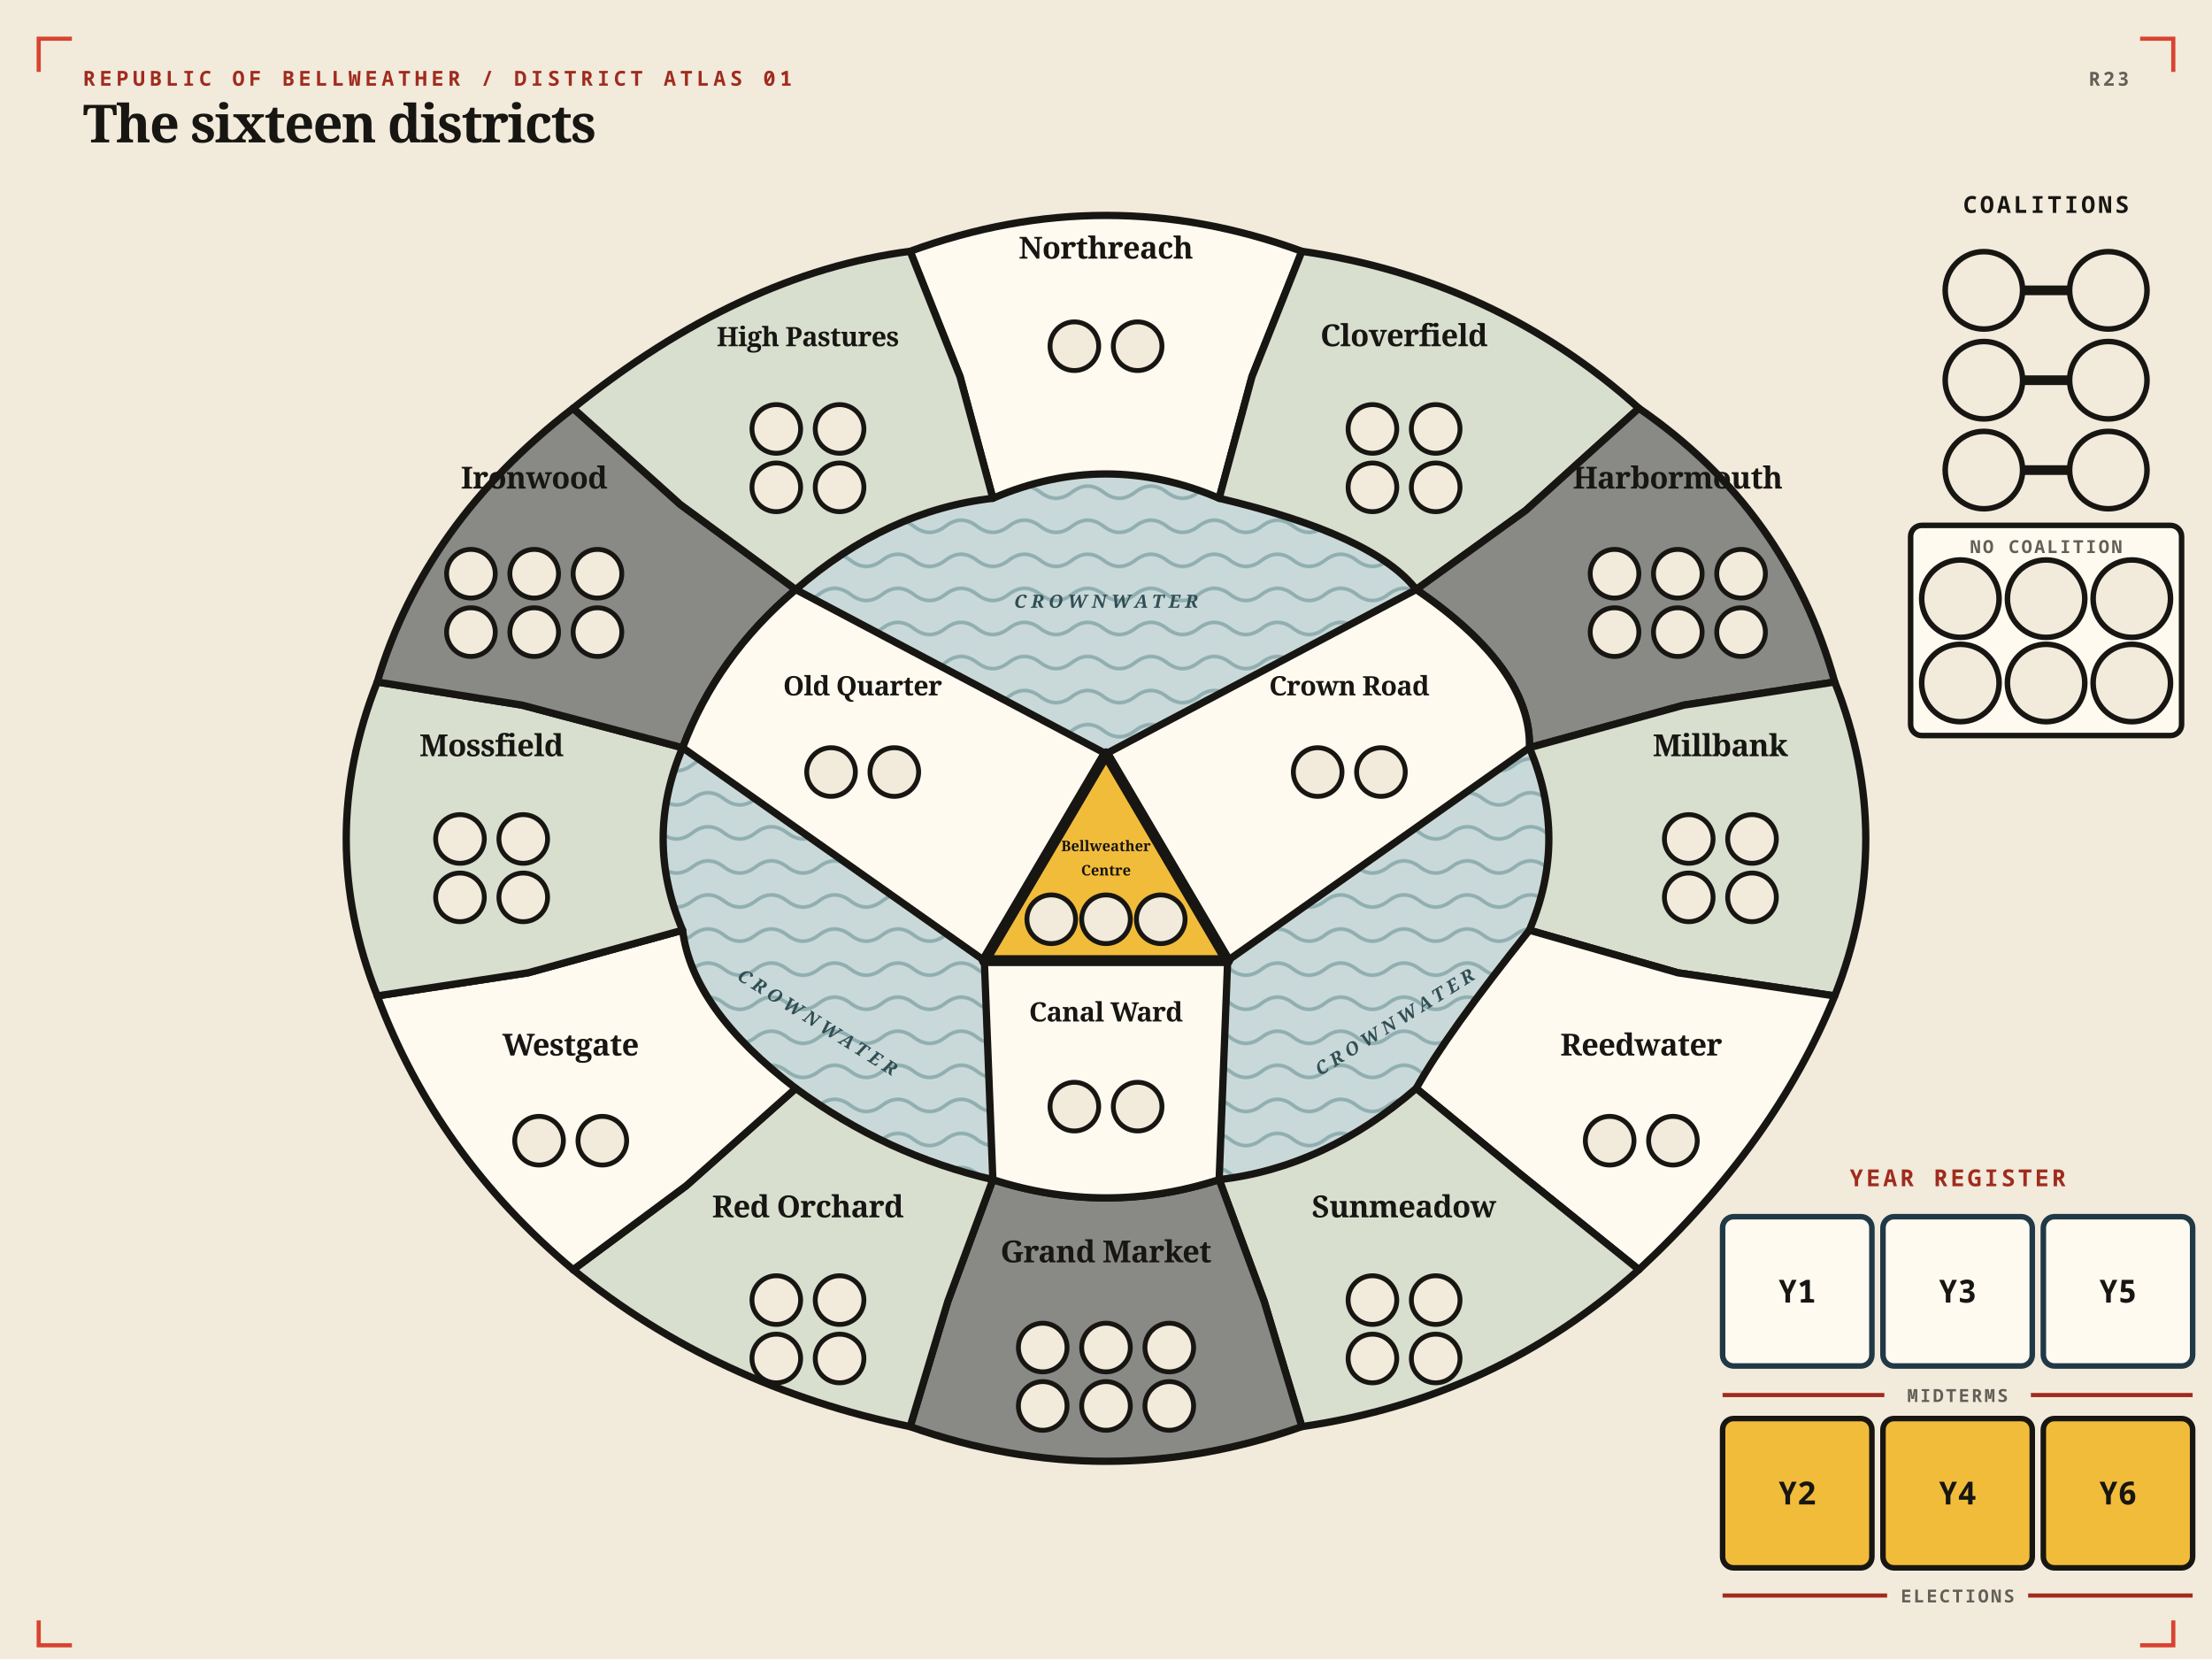
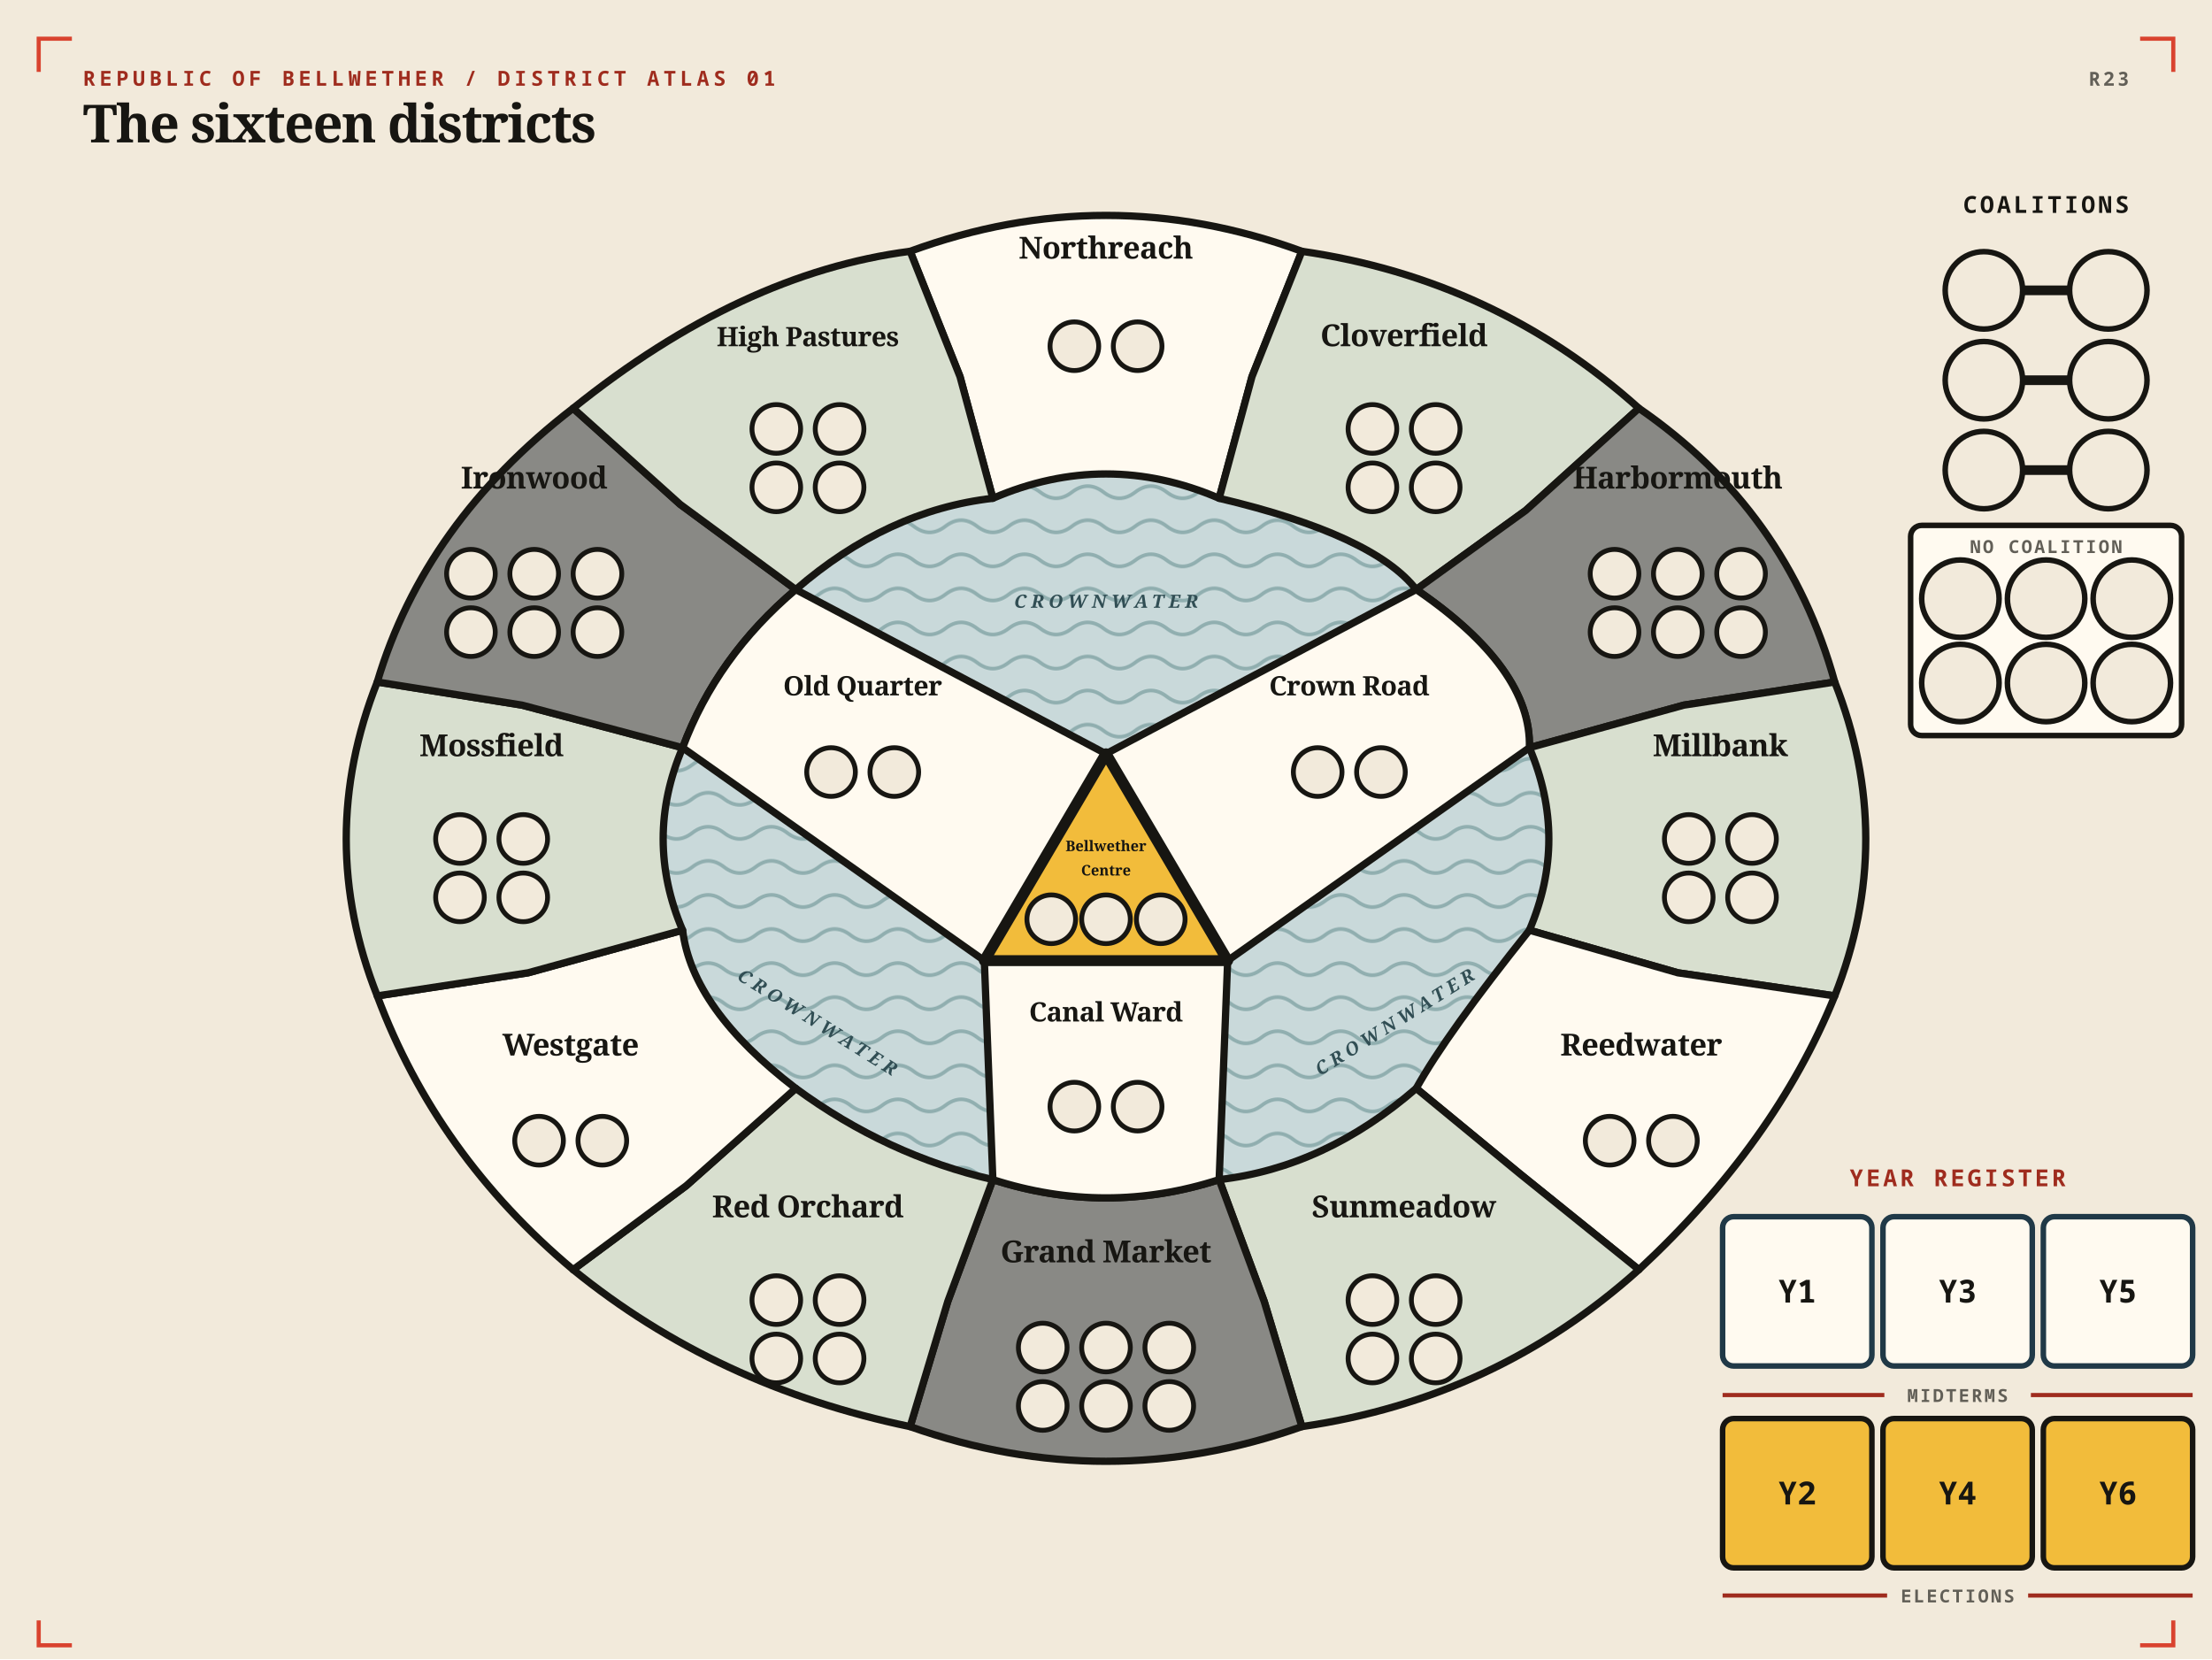
<svg xmlns="http://www.w3.org/2000/svg" width="396mm" height="297mm" viewBox="0 0 1600 1200" role="img" aria-labelledby="title description">
  <defs>
    <pattern id="water" width="52" height="28" patternUnits="userSpaceOnUse">
      <rect width="52" height="28" fill="#c9d9da" />
      <path d="M-8 17Q5 7 18 17T44 17T70 17" fill="none" stroke="#91afb0" stroke-width="3" />
    </pattern>
    <g id="support-spot">
      <circle r="20" fill="#f2eadb" stroke="#171612" stroke-width="4" />
    </g>
  </defs>
  <style>
    .paper { fill: #f2eadb; }
    .district { stroke: #171612; stroke-linejoin: round; stroke-width: 6; }
    .district-two { fill: #fffaf0; }
    .district-four { fill: #d8dfcf; }
    .district-six { fill: #898985; }
    .district-center { fill: #f2bc3b; stroke-width: 9; }
    .region-name { fill: #171612; font: 900 25px "Noto Serif", serif; letter-spacing: -0.4px; text-anchor: middle; }
    .region-name-small { font-size: 22px; }
    .region-name-centre { font-size: 12px; letter-spacing: 0; }
    .heading { fill: #171612; font: 900 38px "Noto Serif", serif; letter-spacing: -1px; }
    .eyebrow { fill: #9f2c1e; font: 900 15px "Noto Sans Mono", monospace; letter-spacing: 3px; }
    .map-note { fill: #625f57; font: 900 14px "Noto Sans Mono", monospace; letter-spacing: 2px; }
    .water-label { fill: #314e54; font: italic 900 15px "Noto Serif", serif; letter-spacing: 4px; text-anchor: middle; }
    .coalition-tracker-frame { fill: #fffaf0; stroke: #171612; stroke-width: 4; }
    .coalition-tracker-title { fill: #171612; font: 900 17px "Noto Sans Mono", monospace; letter-spacing: 2px; text-anchor: middle; }
    .coalition-pair-line { stroke: #171612; stroke-width: 7; }
    .coalition-token-well { fill: #f2eadb; stroke: #171612; stroke-width: 4; }
    .coalition-reserve-label { fill: #625f57; font: 900 13px "Noto Sans Mono", monospace; letter-spacing: 1.5px; text-anchor: middle; text-transform: uppercase; }
    .year-tracker-title { fill: #9f2c1e; font: 900 17px "Noto Sans Mono", monospace; letter-spacing: 2px; text-anchor: middle; }
    .year-space { fill: #fffaf0; stroke: #203947; stroke-width: 4; }
    .year-space-election { fill: #f2bc3b; stroke: #171612; }
    .year-space-label { fill: #171612; font: 900 23px "Noto Sans Mono", monospace; text-anchor: middle; dominant-baseline: middle; }
    .year-divider { stroke: #9f2c1e; stroke-width: 3; }
    .year-phase-label { fill: #625f57; font: 900 13px "Noto Sans Mono", monospace; letter-spacing: 1.5px; text-anchor: middle; }
    .registration { fill: none; stroke: #d9432f; stroke-width: 3; }
  </style>
  <rect class="paper" width="1600" height="1200" />
  <path class="registration" d="M28 52V28h24 M1548 28h24v24 M28 1172v18h24 M1548 1190h24v-18" />
-   <text class="eyebrow" x="60" y="62">REPUBLIC OF BELLWEATHER / DISTRICT ATLAS 01</text>
+   <text class="eyebrow" x="60" y="62">REPUBLIC OF BELLWETHER / DISTRICT ATLAS 01</text>
  <text class="heading" x="60" y="103">The sixteen districts</text>
  <text class="map-note" x="1540" y="62" text-anchor="end">R23</text>
  <g aria-label="Coalitions summary tracker">
    <text class="coalition-tracker-title" x="1480" y="154">COALITIONS</text>
    <g aria-label="Coalition pair">
      <path class="coalition-pair-line" d="M1463 210H1497" />
      <circle class="coalition-token-well" cx="1435" cy="210" r="28" />
      <circle class="coalition-token-well" cx="1525" cy="210" r="28" />
    </g>
    <g aria-label="Coalition pair">
      <path class="coalition-pair-line" d="M1463 275H1497" />
      <circle class="coalition-token-well" cx="1435" cy="275" r="28" />
      <circle class="coalition-token-well" cx="1525" cy="275" r="28" />
    </g>
    <g aria-label="Coalition pair">
      <path class="coalition-pair-line" d="M1463 340H1497" />
      <circle class="coalition-token-well" cx="1435" cy="340" r="28" />
      <circle class="coalition-token-well" cx="1525" cy="340" r="28" />
    </g>
    <g aria-label="No coalition reserve">
      <rect class="coalition-tracker-frame" x="1382" y="380" width="196" height="152" rx="8" />
      <text class="coalition-reserve-label" x="1480" y="400">NO COALITION</text>
      <circle class="coalition-token-well" cx="1418" cy="433" r="28" />
      <circle class="coalition-token-well" cx="1480" cy="433" r="28" />
      <circle class="coalition-token-well" cx="1542" cy="433" r="28" />
      <circle class="coalition-token-well" cx="1418" cy="494" r="28" />
      <circle class="coalition-token-well" cx="1480" cy="494" r="28" />
      <circle class="coalition-token-well" cx="1542" cy="494" r="28" />
    </g>
  </g>
  <g aria-label="Six-year register: Years 1, 3, and 5 end at Midterms; Years 2, 4, and 6 end at Elections">
    <text class="year-tracker-title" x="1416" y="858">YEAR REGISTER</text>
    <g aria-label="Midterm years">
      <rect class="year-space" x="1246" y="880" width="108" height="108" rx="8" />
      <rect class="year-space" x="1362" y="880" width="108" height="108" rx="8" />
      <rect class="year-space" x="1478" y="880" width="108" height="108" rx="8" />
      <text class="year-space-label" x="1300" y="934">Y1</text>
      <text class="year-space-label" x="1416" y="934">Y3</text>
      <text class="year-space-label" x="1532" y="934">Y5</text>
      <path class="year-divider" d="M1246 1009H1363 M1469 1009H1586" />
      <text class="year-phase-label" x="1416" y="1014">MIDTERMS</text>
    </g>
    <g aria-label="Election years">
      <rect class="year-space year-space-election" x="1246" y="1026" width="108" height="108" rx="8" />
      <rect class="year-space year-space-election" x="1362" y="1026" width="108" height="108" rx="8" />
      <rect class="year-space year-space-election" x="1478" y="1026" width="108" height="108" rx="8" />
      <text class="year-space-label" x="1300" y="1080">Y2</text>
      <text class="year-space-label" x="1416" y="1080">Y4</text>
      <text class="year-space-label" x="1532" y="1080">Y6</text>
      <path class="year-divider" d="M1246 1154H1365 M1467 1154H1586" />
      <text class="year-phase-label" x="1416" y="1159">ELECTIONS</text>
    </g>
  </g>
  <g class="map-art" transform="translate(96 70) scale(.88)">
    <ellipse cx="800" cy="610" rx="375" ry="305" fill="url(#water)" stroke="#171612" stroke-width="5" />
    <g aria-label="Outer ring districts">
      <path class="district district-two" aria-label="Northreach district, capacity 2" d="M639 127Q800 68 961 127L920 230L893 330Q800 290 707 330L680 230Z" />
      <path class="district district-four" aria-label="Cloverfield district, capacity 4" d="M961 127Q1120 150 1238 256L1145 340L1055 405Q1020 360 893 330L920 230Z" />
      <path class="district district-six" aria-label="Harbormouth district, capacity 6" d="M1238 256Q1360 340 1399 481L1275 500L1148 535Q1150 470 1055 405L1145 340Z" />
      <path class="district district-four" aria-label="Millbank district, capacity 4" d="M1399 481Q1450 610 1399 739L1270 720L1148 685Q1180 610 1148 535L1275 500Z" />
      <path class="district district-two" aria-label="Reedwater district, capacity 2" d="M1399 739Q1350 860 1238 964L1140 885L1055 815Q1080 770 1148 685L1270 720Z" />
      <path class="district district-four" aria-label="Sunmeadow district, capacity 4" d="M1238 964Q1120 1070 961 1093L930 990L893 890Q980 880 1055 815L1140 885Z" />
      <path class="district district-six" aria-label="Grand Market district, capacity 6" d="M961 1093Q800 1150 639 1093L670 990L707 890Q800 920 893 890L930 990Z" />
      <path class="district district-four" aria-label="Red Orchard district, capacity 4" d="M639 1093Q480 1060 362 964L455 895L545 815Q620 870 707 890L670 990Z" />
      <path class="district district-two" aria-label="Westgate district, capacity 2" d="M362 964Q250 870 201 739L325 720L452 685Q460 750 545 815L455 895Z" />
      <path class="district district-four" aria-label="Mossfield district, capacity 4" d="M201 739Q150 610 201 481L320 500L452 535Q420 610 452 685L325 720Z" />
      <path class="district district-six" aria-label="Ironwood district, capacity 6" d="M201 481Q240 350 362 256L450 335L545 405Q480 460 452 535L320 500Z" />
      <path class="district district-four" aria-label="High Pastures district, capacity 4" d="M362 256Q500 145 639 127L680 230L707 330Q620 340 545 405L450 335Z" />
    </g>
    <g aria-label="Inner city-spoke districts">
      <path class="district district-two" aria-label="Crown Road district, capacity 2" d="M1055 405Q1150 470 1148 535L900 710L800 540Z" />
      <path class="district district-two" aria-label="Canal Ward district, capacity 2" d="M707 890Q800 920 893 890L900 710H700Z" />
      <path class="district district-two" aria-label="Old Quarter district, capacity 2" d="M452 535Q480 460 545 405L800 540L700 710Z" />
-       <path class="district district-center" aria-label="Bellweather Centre district, capacity 3" d="M800 540L900 710H700Z" />
+       <path class="district district-center" aria-label="Bellwether Centre district, capacity 3" d="M800 540L900 710H700Z" />
    </g>
    <g aria-hidden="true">
      <text class="water-label" x="800" y="420">CROWNWATER</text>
      <text class="water-label" x="1040" y="765" transform="rotate(-32 1040 765)">CROWNWATER</text>
      <text class="water-label" x="560" y="765" transform="rotate(32 560 765)">CROWNWATER</text>
    </g>
    <g aria-label="District labels and Support spots">
      <g aria-label="Northreach, 2 Support spots">
        <text class="region-name" x="800" y="133">Northreach</text>
        <use href="#support-spot" x="774" y="205" />
        <use href="#support-spot" x="826" y="205" />
      </g>
      <g aria-label="Cloverfield, 4 Support spots">
        <text class="region-name" x="1045" y="205">Cloverfield</text>
        <use href="#support-spot" x="1019" y="273" />
        <use href="#support-spot" x="1071" y="273" />
        <use href="#support-spot" x="1019" y="321" />
        <use href="#support-spot" x="1071" y="321" />
      </g>
      <g aria-label="Harbormouth, 6 Support spots">
        <text class="region-name" x="1270" y="322">Harbormouth</text>
        <use href="#support-spot" x="1218" y="392" />
        <use href="#support-spot" x="1270" y="392" />
        <use href="#support-spot" x="1322" y="392" />
        <use href="#support-spot" x="1218" y="440" />
        <use href="#support-spot" x="1270" y="440" />
        <use href="#support-spot" x="1322" y="440" />
      </g>
      <g aria-label="Millbank, 4 Support spots">
        <text class="region-name" x="1305" y="542">Millbank</text>
        <use href="#support-spot" x="1279" y="610" />
        <use href="#support-spot" x="1331" y="610" />
        <use href="#support-spot" x="1279" y="658" />
        <use href="#support-spot" x="1331" y="658" />
      </g>
      <g aria-label="Reedwater, 2 Support spots">
        <text class="region-name" x="1240" y="788">Reedwater</text>
        <use href="#support-spot" x="1214" y="858" />
        <use href="#support-spot" x="1266" y="858" />
      </g>
      <g aria-label="Sunmeadow, 4 Support spots">
        <text class="region-name" x="1045" y="921">Sunmeadow</text>
        <use href="#support-spot" x="1019" y="989" />
        <use href="#support-spot" x="1071" y="989" />
        <use href="#support-spot" x="1019" y="1037" />
        <use href="#support-spot" x="1071" y="1037" />
      </g>
      <g aria-label="Grand Market, 6 Support spots">
        <text class="region-name" x="800" y="958">Grand Market</text>
        <use href="#support-spot" x="748" y="1028" />
        <use href="#support-spot" x="800" y="1028" />
        <use href="#support-spot" x="852" y="1028" />
        <use href="#support-spot" x="748" y="1076" />
        <use href="#support-spot" x="800" y="1076" />
        <use href="#support-spot" x="852" y="1076" />
      </g>
      <g aria-label="Red Orchard, 4 Support spots">
        <text class="region-name" x="555" y="921">Red Orchard</text>
        <use href="#support-spot" x="529" y="989" />
        <use href="#support-spot" x="581" y="989" />
        <use href="#support-spot" x="529" y="1037" />
        <use href="#support-spot" x="581" y="1037" />
      </g>
      <g aria-label="Westgate, 2 Support spots">
        <text class="region-name" x="360" y="788">Westgate</text>
        <use href="#support-spot" x="334" y="858" />
        <use href="#support-spot" x="386" y="858" />
      </g>
      <g aria-label="Mossfield, 4 Support spots">
        <text class="region-name" x="295" y="542">Mossfield</text>
        <use href="#support-spot" x="269" y="610" />
        <use href="#support-spot" x="321" y="610" />
        <use href="#support-spot" x="269" y="658" />
        <use href="#support-spot" x="321" y="658" />
      </g>
      <g aria-label="Ironwood, 6 Support spots">
        <text class="region-name" x="330" y="322">Ironwood</text>
        <use href="#support-spot" x="278" y="392" />
        <use href="#support-spot" x="330" y="392" />
        <use href="#support-spot" x="382" y="392" />
        <use href="#support-spot" x="278" y="440" />
        <use href="#support-spot" x="330" y="440" />
        <use href="#support-spot" x="382" y="440" />
      </g>
      <g aria-label="High Pastures, 4 Support spots">
        <text class="region-name region-name-small" x="555" y="205">High Pastures</text>
        <use href="#support-spot" x="529" y="273" />
        <use href="#support-spot" x="581" y="273" />
        <use href="#support-spot" x="529" y="321" />
        <use href="#support-spot" x="581" y="321" />
      </g>
      <g aria-label="Crown Road, 2 Support spots">
        <text class="region-name region-name-small" x="1000" y="492">Crown Road</text>
        <use href="#support-spot" x="974" y="555" />
        <use href="#support-spot" x="1026" y="555" />
      </g>
      <g aria-label="Canal Ward, 2 Support spots">
        <text class="region-name region-name-small" x="800" y="760">Canal Ward</text>
        <use href="#support-spot" x="774" y="830" />
        <use href="#support-spot" x="826" y="830" />
      </g>
      <g aria-label="Old Quarter, 2 Support spots">
        <text class="region-name region-name-small" x="600" y="492">Old Quarter</text>
        <use href="#support-spot" x="574" y="555" />
        <use href="#support-spot" x="626" y="555" />
      </g>
-       <g aria-label="Bellweather Centre, 3 Support spots">
-         <text class="region-name region-name-centre" x="800" y="620">Bellweather</text>
+       <g aria-label="Bellwether Centre, 3 Support spots">
+         <text class="region-name region-name-centre" x="800" y="620">Bellwether</text>
        <text class="region-name region-name-centre" x="800" y="640">Centre</text>
        <use href="#support-spot" x="755" y="676" />
        <use href="#support-spot" x="800" y="676" />
        <use href="#support-spot" x="845" y="676" />
      </g>
    </g>
  </g>
</svg>
